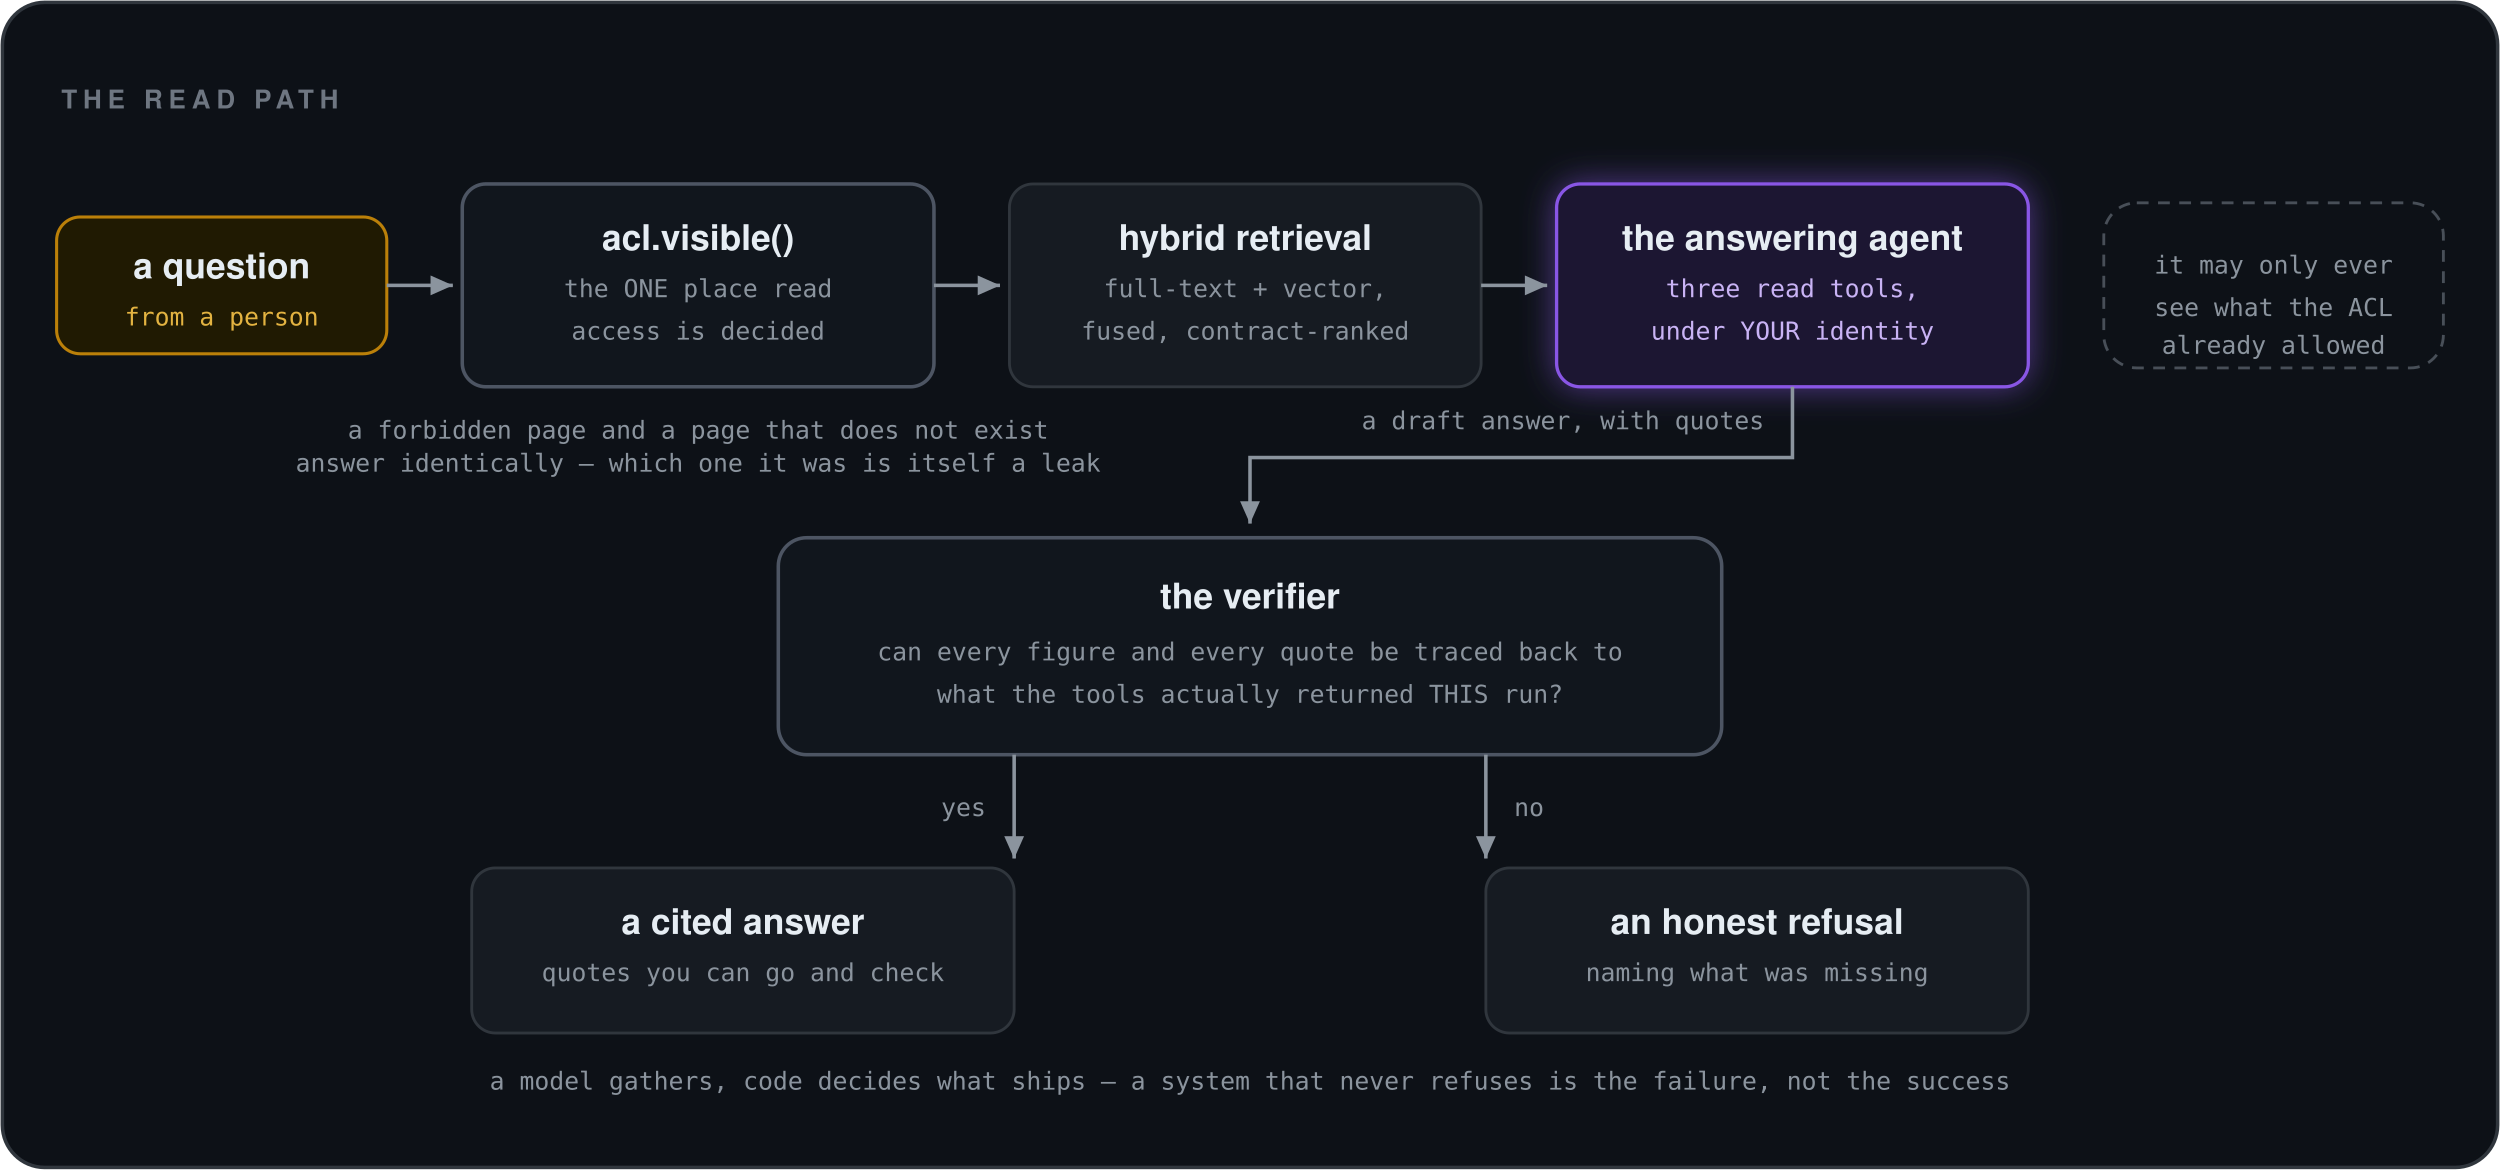
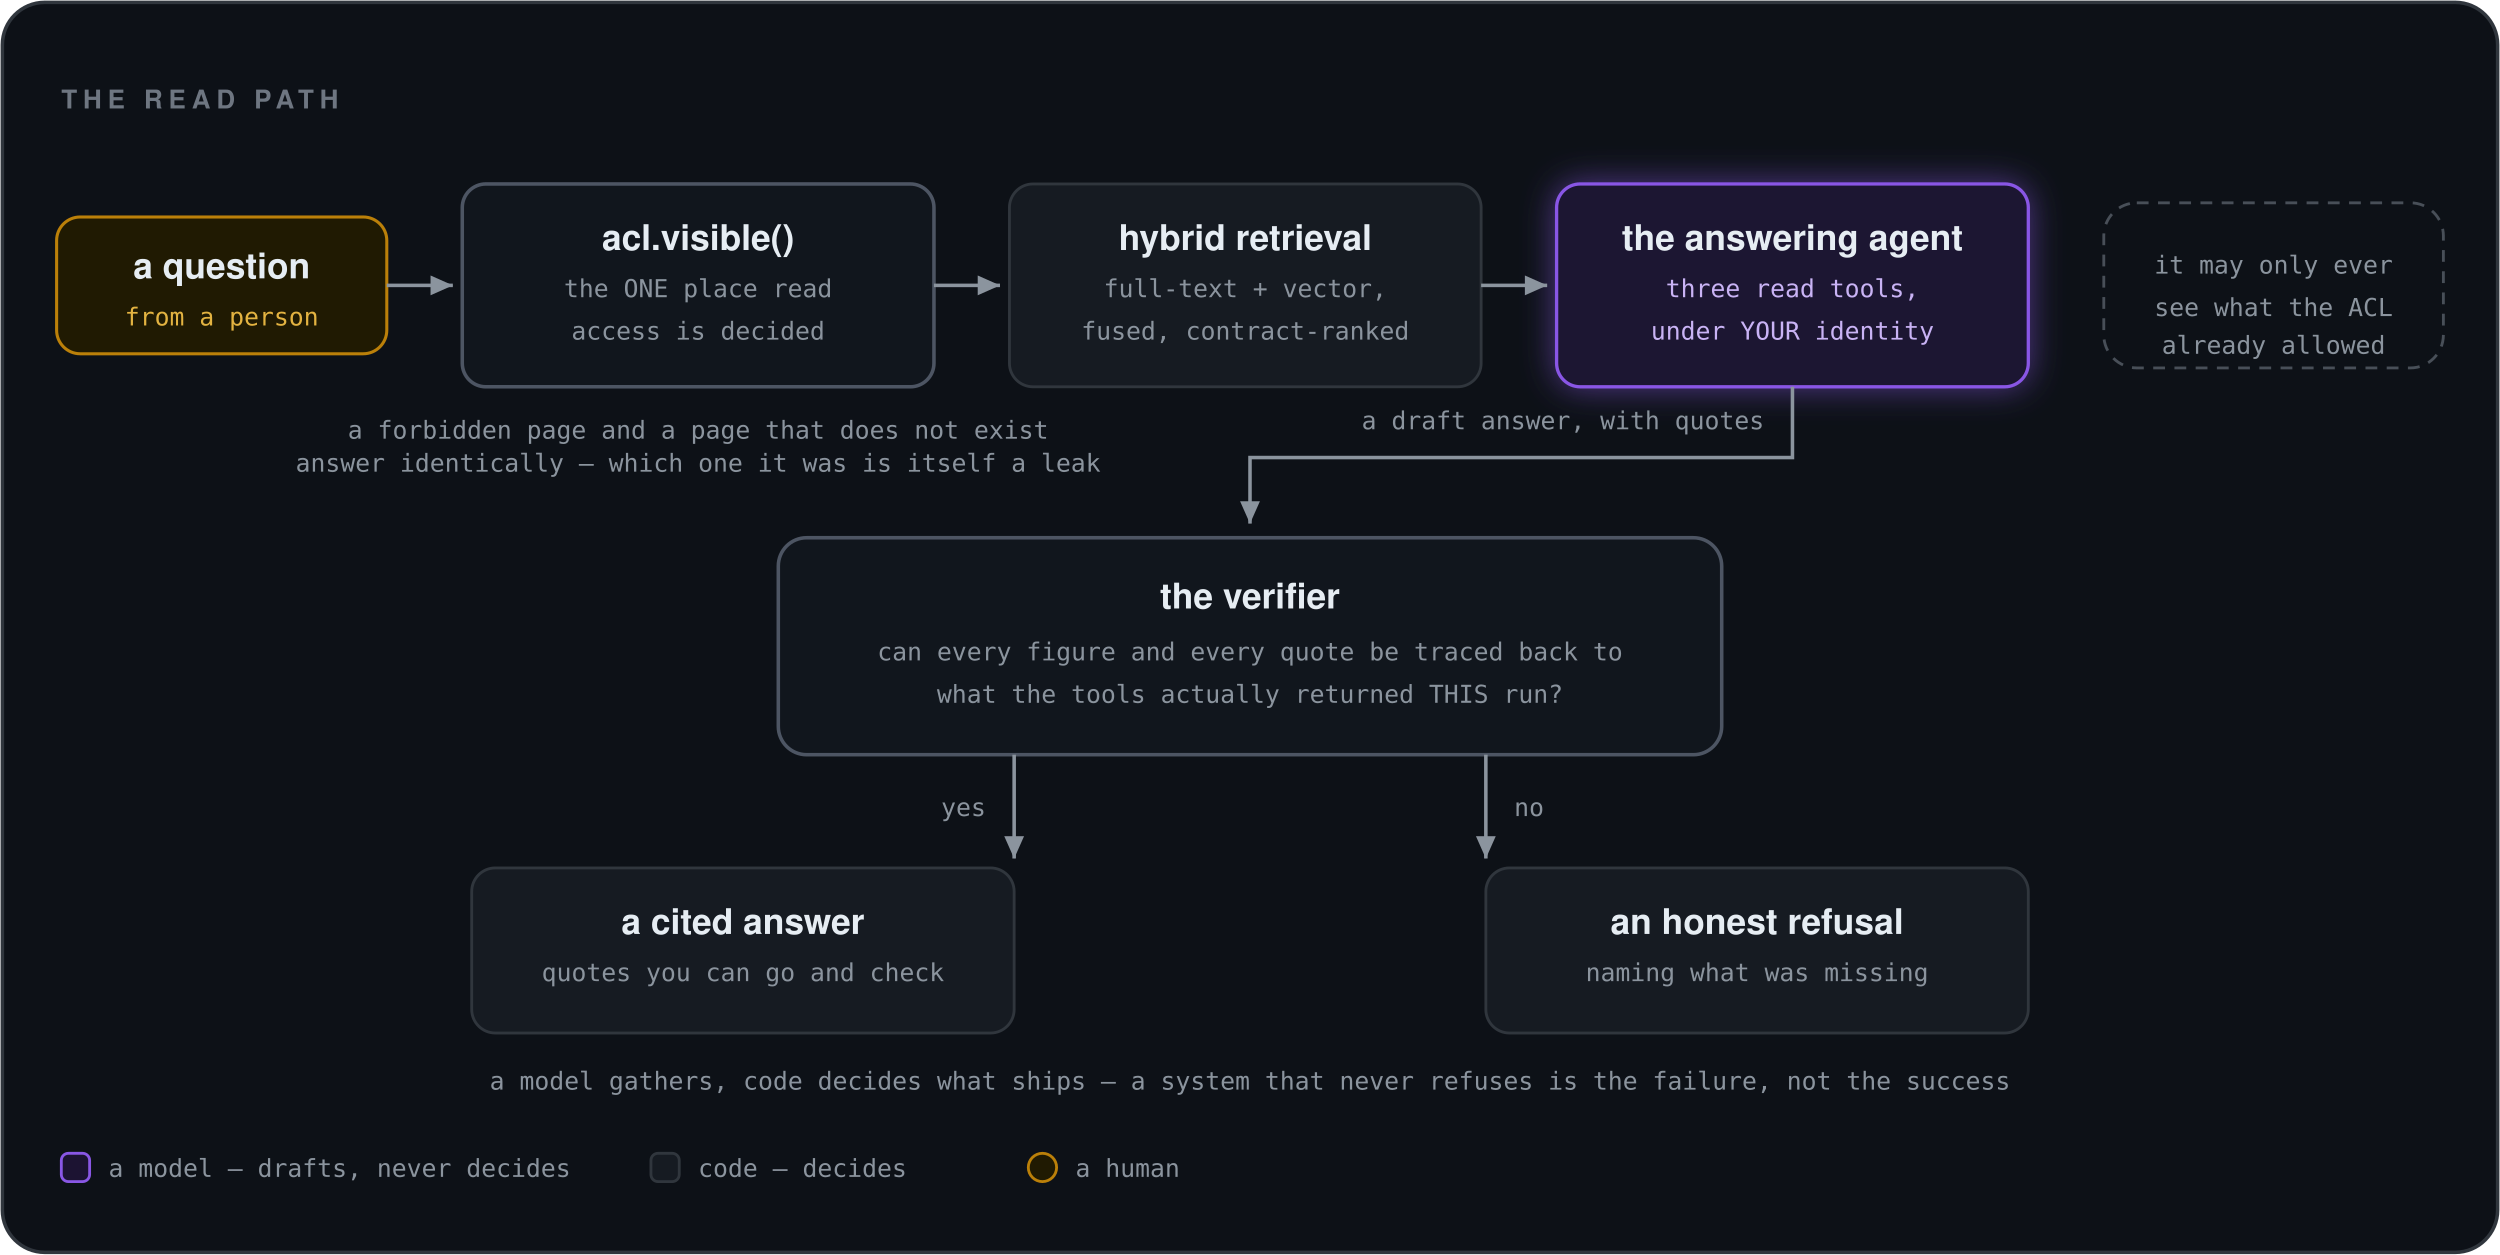
- <svg xmlns="http://www.w3.org/2000/svg" viewBox="0 0 1060 496" font-family="ui-sans-serif, -apple-system, 'Segoe UI', Helvetica, Arial, sans-serif">
+ <svg xmlns="http://www.w3.org/2000/svg" viewBox="0 0 1060 532" font-family="ui-sans-serif, -apple-system, 'Segoe UI', Helvetica, Arial, sans-serif">
  <defs>
    <marker id="arr" viewBox="0 0 10 10" refX="9" refY="5" markerWidth="7" markerHeight="7" orient="auto-start-reverse">
      <path d="M 0 1 L 9 5 L 0 9 z" fill="#8b949e" />
    </marker>
    <filter id="glow" x="-40%" y="-40%" width="180%" height="180%">
      <feDropShadow dx="0" dy="0" stdDeviation="7" flood-color="#8957e5" flood-opacity="0.55" />
    </filter>
    <style>
      .node   { fill:#161b22; stroke:#30363d; stroke-width:1.2; }
      .gate   { fill:#11161d; stroke:#4d5563; stroke-width:1.5; }
      .agent  { fill:#1c1332; stroke:#8957e5; stroke-width:1.4; }
      .human  { fill:#201a02; stroke:#bb8009; stroke-width:1.3; }
      .store  { fill:#0d1117; stroke:#484f58; stroke-width:1.2; stroke-dasharray:5 4; }
      .title  { fill:#e6edf3; font-size:15px; font-weight:600; text-anchor:middle; }
      .tag    { fill:#8b949e; font-size:10.5px; text-anchor:middle; font-family:ui-monospace,SFMono-Regular,Menlo,monospace; }
      .tagA   { fill:#c9b3f5; font-size:10.5px; text-anchor:middle; font-family:ui-monospace,SFMono-Regular,Menlo,monospace; }
      .tagH   { fill:#e3b341; font-size:10.5px; text-anchor:middle; font-family:ui-monospace,SFMono-Regular,Menlo,monospace; }
      .edge   { stroke:#8b949e; stroke-width:1.5; fill:none; }
      .elab   { fill:#8b949e; font-size:10.5px; font-family:ui-monospace,SFMono-Regular,Menlo,monospace; }
      .sect   { fill:#6e7681; font-size:11px; font-weight:600; letter-spacing:2.5px; }
    </style>
  </defs>
-   <rect x="1" y="1" width="1058" height="494" rx="18" fill="#0d1117" stroke="#30363d" stroke-width="1.5" />
+   <rect x="1" y="1" width="1058" height="530" rx="18" fill="#0d1117" stroke="#30363d" stroke-width="1.5" />
  <text x="26" y="46" class="sect">THE READ PATH</text>
  <rect class="human" x="24" y="92" width="140" height="58" rx="10" />
  <text x="94" y="118" class="title">a question</text>
  <text x="94" y="138" class="tagH">from a person</text>
  <rect class="gate" x="196" y="78" width="200" height="86" rx="10" />
  <text x="296" y="106" class="title">acl.visible()</text>
  <text x="296" y="126" class="tag">the ONE place read</text>
  <text x="296" y="144" class="tag">access is decided</text>
  <line class="edge" x1="164" y1="121" x2="192" y2="121" marker-end="url(#arr)" />
  <text x="296" y="186" class="elab" text-anchor="middle">a forbidden page and a page that does not exist</text>
  <text x="296" y="200" class="elab" text-anchor="middle">answer identically — which one it was is itself a leak</text>
  <rect class="node" x="428" y="78" width="200" height="86" rx="10" />
  <text x="528" y="106" class="title">hybrid retrieval</text>
  <text x="528" y="126" class="tag">full-text + vector,</text>
  <text x="528" y="144" class="tag">fused, contract-ranked</text>
  <line class="edge" x1="396" y1="121" x2="424" y2="121" marker-end="url(#arr)" />
  <rect class="agent" x="660" y="78" width="200" height="86" rx="10" filter="url(#glow)" />
  <text x="760" y="106" class="title">the answering agent</text>
  <text x="760" y="126" class="tagA">three read tools,</text>
  <text x="760" y="144" class="tagA">under YOUR identity</text>
  <line class="edge" x1="628" y1="121" x2="656" y2="121" marker-end="url(#arr)" />
  <rect class="store" x="892" y="86" width="144" height="70" rx="14" />
  <text x="964" y="116" class="tag" font-size="11.5">it may only ever</text>
  <text x="964" y="134" class="tag" font-size="11.5">see what the ACL</text>
  <text x="964" y="150" class="tag" font-size="11.5">already allowed</text>
  <path class="edge" d="M 760 164 L 760 194 L 530 194 L 530 222" marker-end="url(#arr)" />
  <text x="748" y="182" class="elab" text-anchor="end">a draft answer, with quotes</text>
  <rect class="gate" x="330" y="228" width="400" height="92" rx="12" />
  <text x="530" y="258" class="title">the verifier</text>
  <text x="530" y="280" class="tag">can every figure and every quote be traced back to</text>
  <text x="530" y="298" class="tag">what the tools actually returned THIS run?</text>
  <line class="edge" x1="430" y1="320" x2="430" y2="364" marker-end="url(#arr)" />
  <text x="418" y="346" class="elab" text-anchor="end">yes</text>
  <rect class="node" x="200" y="368" width="230" height="70" rx="10" />
  <text x="315" y="396" class="title" font-size="14">a cited answer</text>
  <text x="315" y="416" class="tag">quotes you can go and check</text>
  <line class="edge" x1="630" y1="320" x2="630" y2="364" marker-end="url(#arr)" />
  <text x="642" y="346" class="elab">no</text>
  <rect class="node" x="630" y="368" width="230" height="70" rx="10" />
  <text x="745" y="396" class="title" font-size="14">an honest refusal</text>
  <text x="745" y="416" class="tag">naming what was missing</text>
  <text x="530" y="462" class="elab" text-anchor="middle">a model gathers, code decides what ships — a system that never refuses is the failure, not the success</text>
+   <g transform="translate(26,498)">
+     <rect x="0" y="-9" width="12" height="12" rx="3" fill="#1c1332" stroke="#8957e5" stroke-width="1.2" />
+     <text x="20" y="1" class="elab">a model — drafts, never decides</text>
+     <rect x="250" y="-9" width="12" height="12" rx="3" fill="#161b22" stroke="#30363d" stroke-width="1.2" />
+     <text x="270" y="1" class="elab">code — decides</text>
+     <rect x="410" y="-9" width="12" height="12" rx="6" fill="#201a02" stroke="#bb8009" stroke-width="1.2" />
+     <text x="430" y="1" class="elab">a human</text>
+   </g>
</svg>
